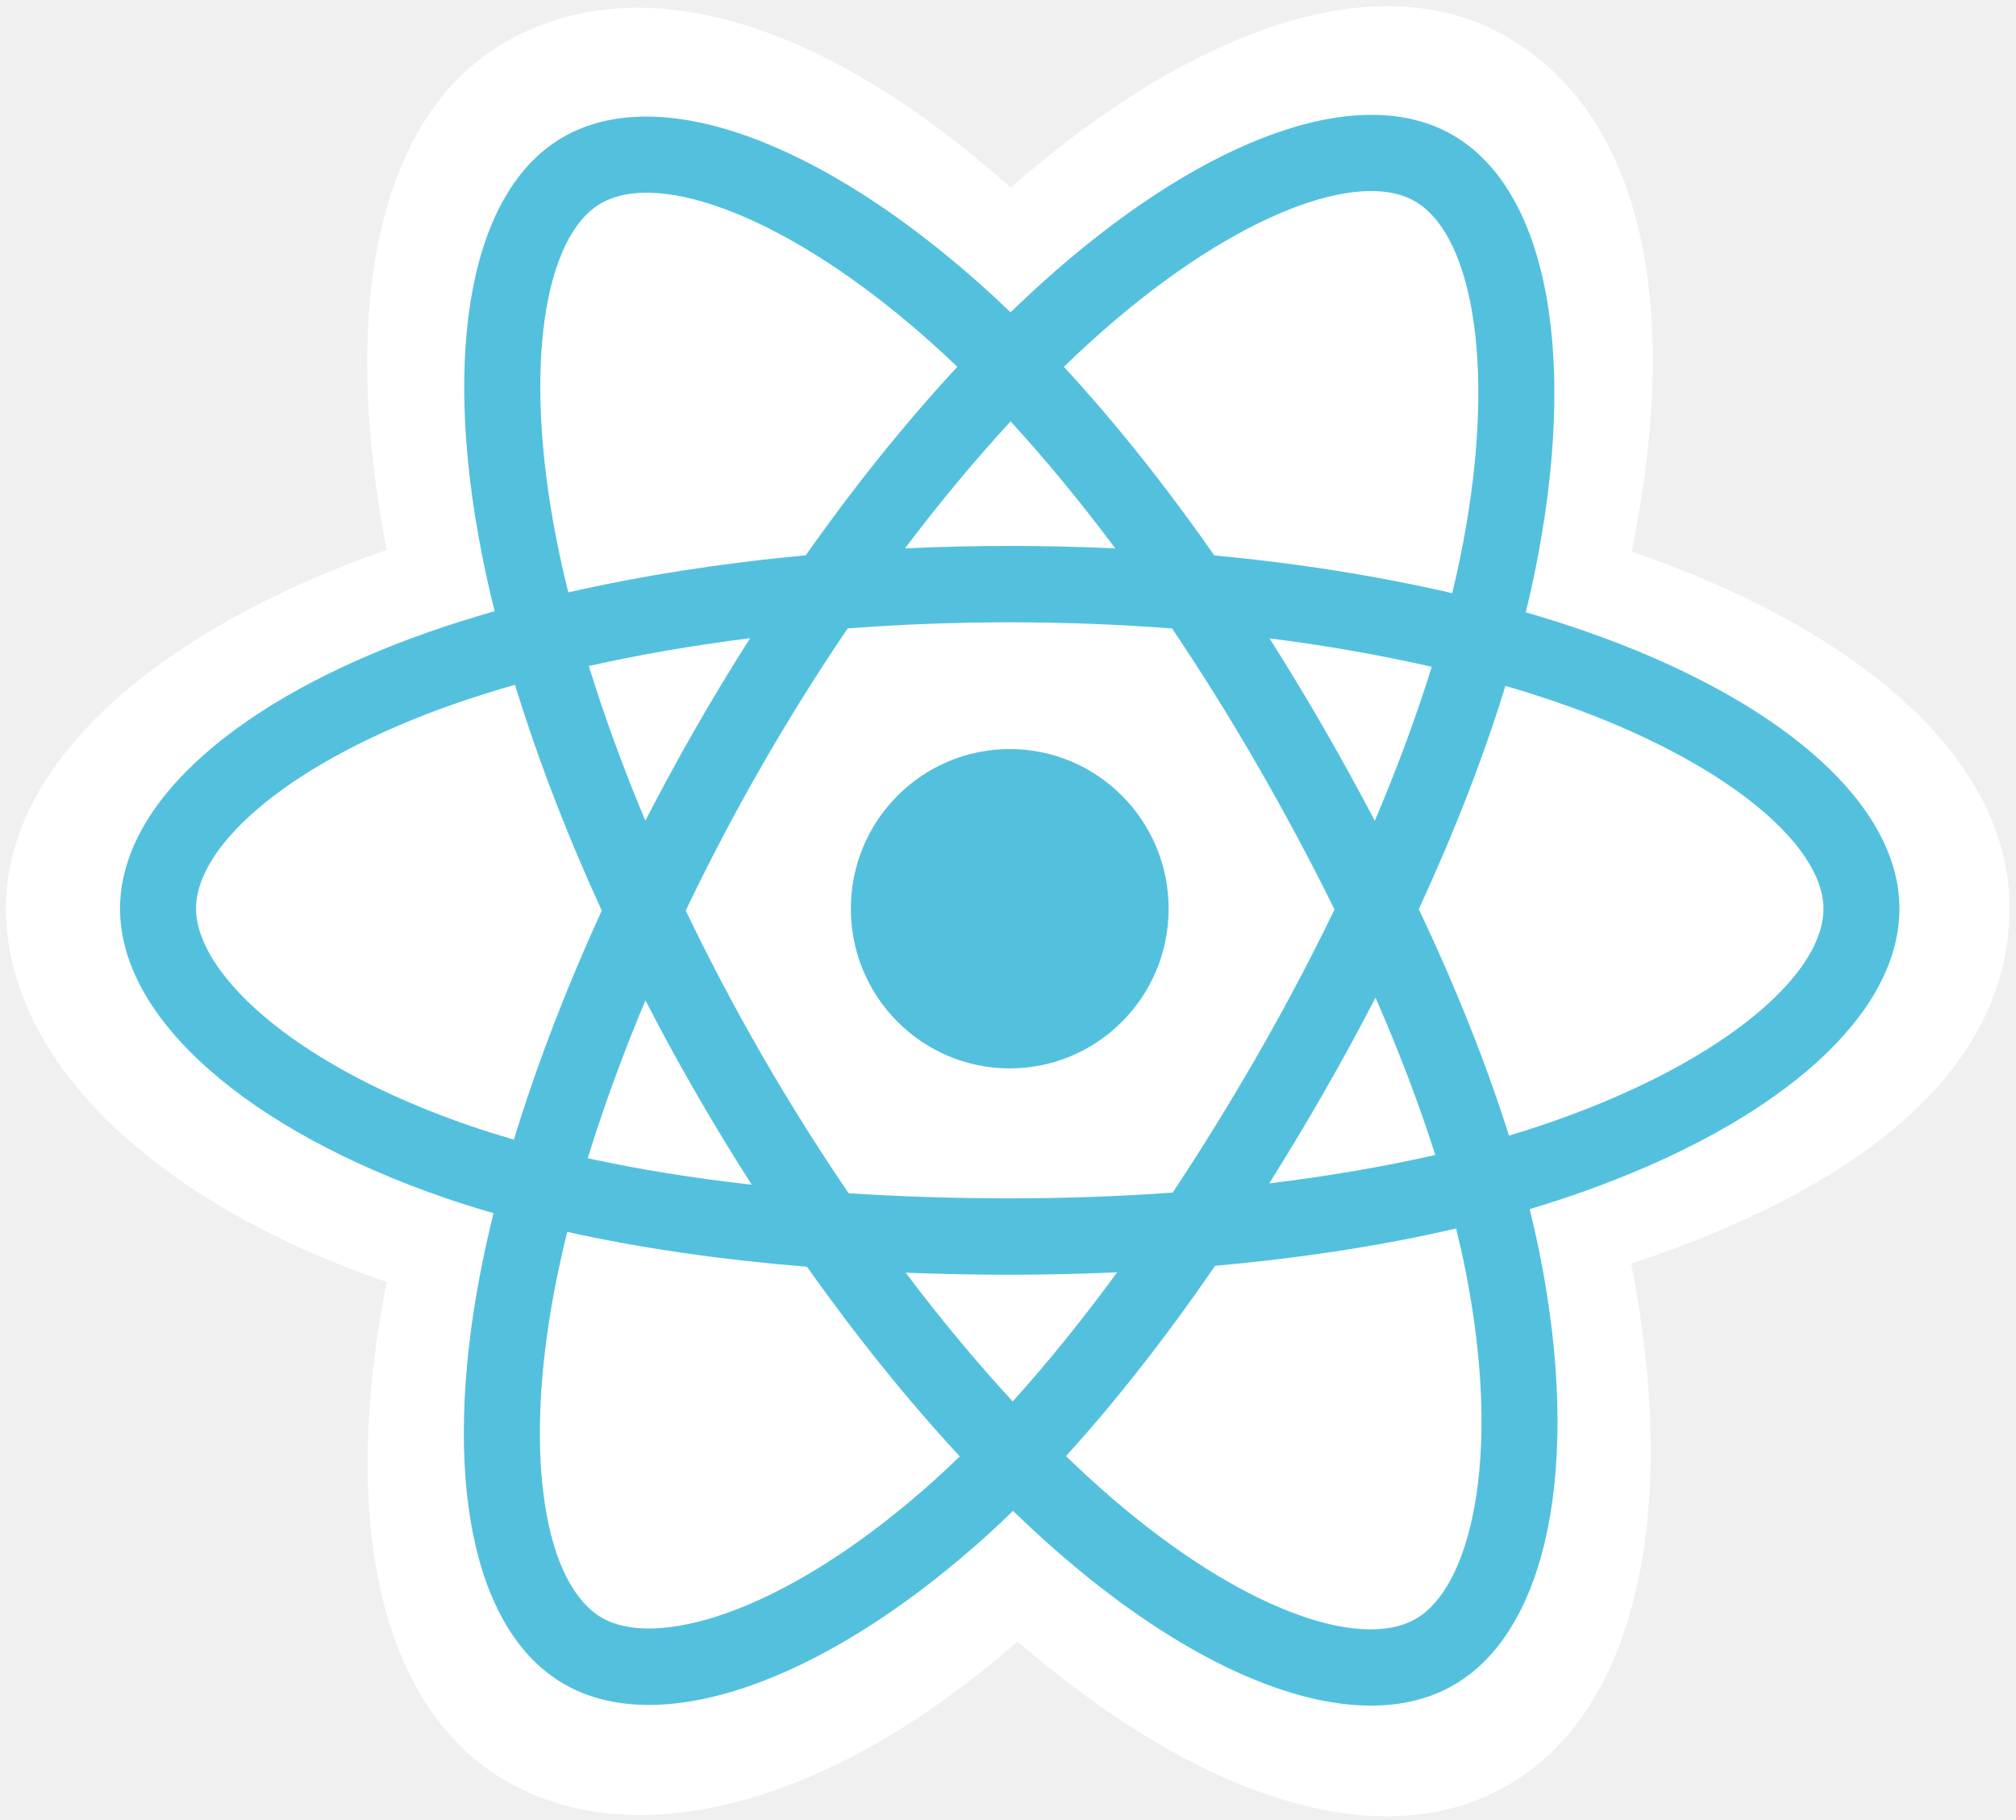
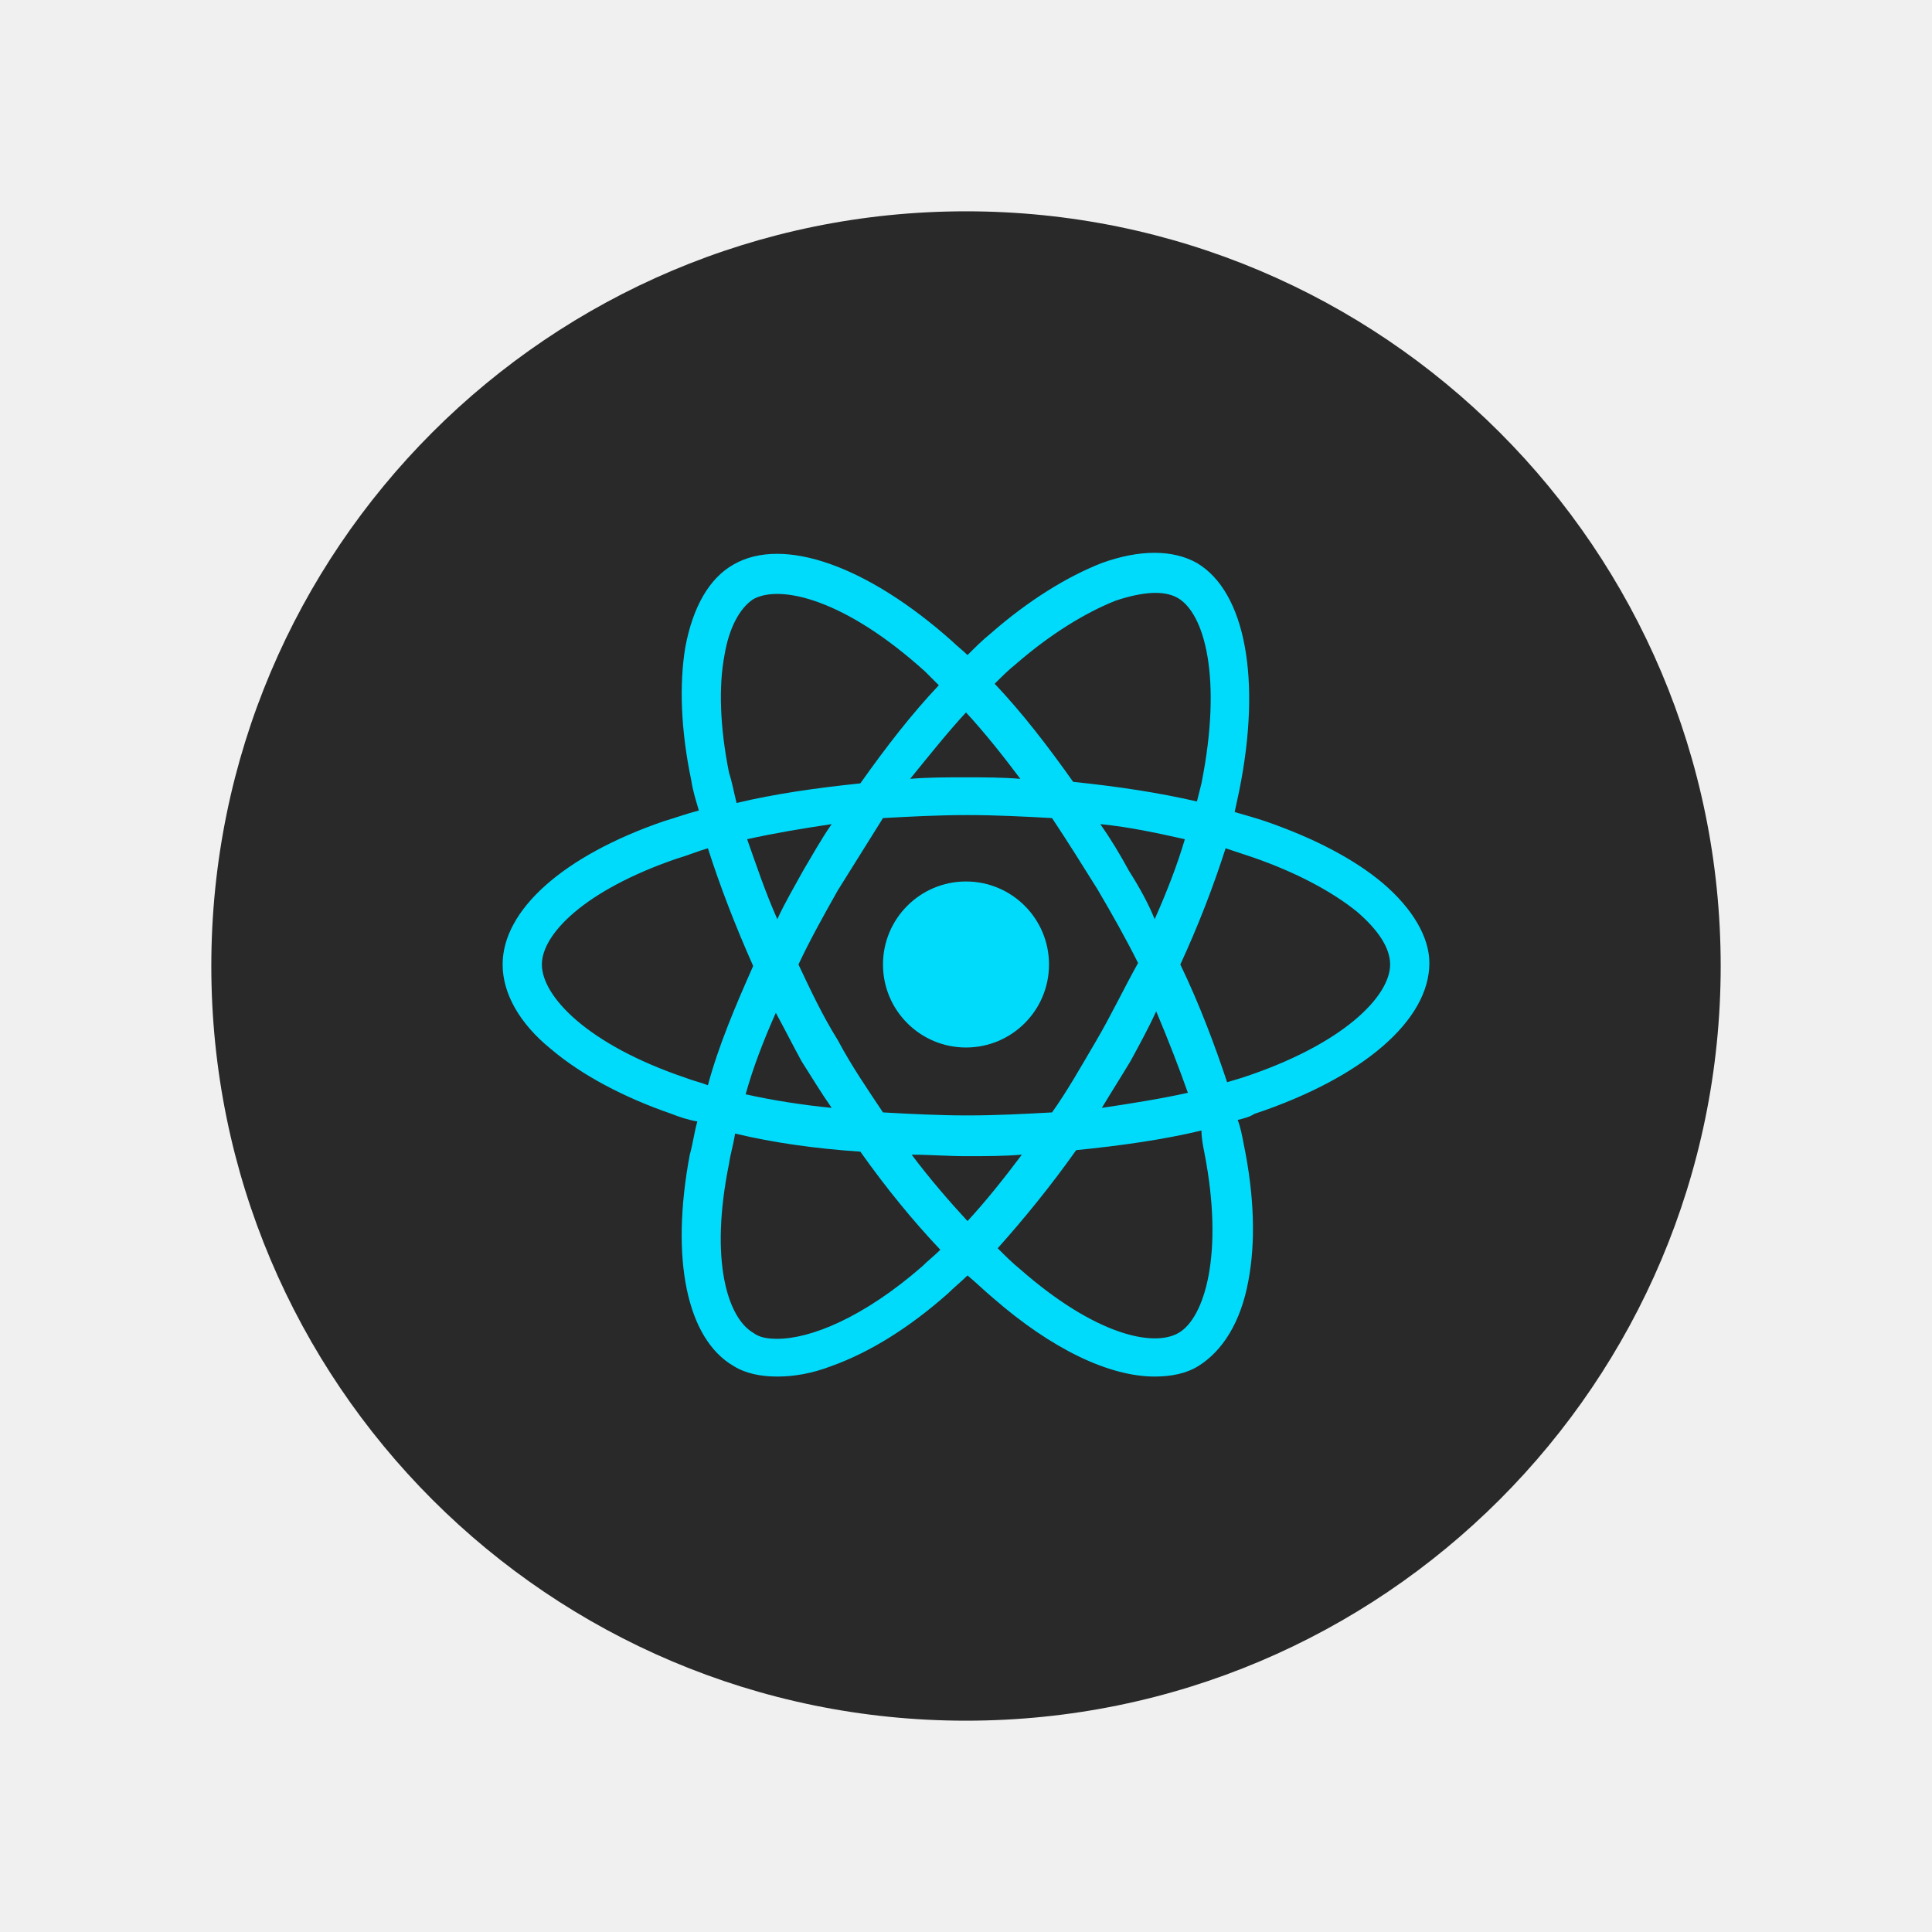
- <svg xmlns="http://www.w3.org/2000/svg" width="72" height="65" viewBox="0 0 72 65" fill="none">
-   <path d="M0.212 32.429C0.212 37.86 5.489 42.929 13.809 45.786C12.147 54.19 13.511 60.964 18.065 63.603C22.747 66.316 29.721 64.438 36.341 58.624C42.794 64.204 49.315 66.4 53.866 63.752C58.543 61.032 59.965 53.799 58.258 45.132C66.923 42.254 71.77 37.931 71.77 32.429C71.77 27.125 66.484 22.536 58.276 19.697C60.114 10.673 58.557 4.063 53.814 1.315C49.241 -1.335 42.644 0.975 36.096 6.7C29.285 0.623 22.752 -1.233 18.014 1.524C13.445 4.181 12.142 11.078 13.809 19.638C5.77 22.454 0.212 27.146 0.212 32.429Z" fill="white" />
-   <path d="M56.538 22.517C55.879 22.288 55.196 22.073 54.492 21.869C54.608 21.395 54.714 20.927 54.808 20.467C56.357 12.913 55.344 6.828 51.887 4.825C48.572 2.904 43.15 4.907 37.674 9.695C37.148 10.156 36.619 10.643 36.092 11.154C35.74 10.816 35.389 10.489 35.039 10.177C29.3 5.057 23.547 2.899 20.093 4.908C16.781 6.835 15.8 12.556 17.194 19.714C17.329 20.405 17.486 21.111 17.664 21.829C16.85 22.062 16.064 22.309 15.312 22.573C8.584 24.93 4.287 28.624 4.287 32.455C4.287 36.413 8.9 40.382 15.908 42.789C16.461 42.979 17.035 43.159 17.626 43.329C17.434 44.106 17.267 44.867 17.127 45.609C15.798 52.643 16.836 58.228 20.139 60.143C23.551 62.12 29.277 60.087 34.853 55.19C35.294 54.803 35.736 54.392 36.179 53.962C36.754 54.518 37.327 55.044 37.897 55.537C43.298 60.207 48.633 62.093 51.933 60.173C55.342 58.19 56.449 52.19 55.011 44.89C54.901 44.333 54.773 43.763 54.63 43.183C55.032 43.064 55.427 42.941 55.812 42.812C63.097 40.387 67.837 36.466 67.837 32.455C67.837 28.61 63.402 24.891 56.538 22.517Z" fill="#53C1DE" />
-   <path d="M54.958 40.223C54.611 40.339 54.254 40.45 53.891 40.559C53.086 38 52.001 35.279 50.672 32.469C51.94 29.725 52.984 27.039 53.765 24.497C54.416 24.686 55.047 24.886 55.654 25.096C61.535 27.13 65.123 30.138 65.123 32.455C65.123 34.924 61.248 38.129 54.958 40.223ZM52.348 45.42C52.984 48.648 53.075 51.566 52.653 53.848C52.275 55.898 51.514 57.265 50.573 57.812C48.57 58.977 44.287 57.463 39.668 53.469C39.139 53.011 38.605 52.522 38.07 52.005C39.861 50.037 41.65 47.749 43.397 45.208C46.469 44.934 49.372 44.487 52.004 43.875C52.133 44.401 52.249 44.916 52.348 45.42ZM25.953 57.611C23.996 58.305 22.438 58.325 21.496 57.779C19.491 56.617 18.658 52.133 19.794 46.117C19.925 45.428 20.08 44.721 20.258 43.997C22.861 44.576 25.743 44.992 28.822 45.243C30.581 47.729 32.422 50.014 34.278 52.015C33.872 52.409 33.468 52.783 33.067 53.136C30.601 55.301 28.13 56.838 25.953 57.611ZM16.786 40.208C13.687 39.144 11.128 37.76 9.374 36.251C7.798 34.895 7.002 33.548 7.002 32.455C7.002 30.13 10.452 27.164 16.206 25.148C16.904 24.904 17.635 24.673 18.393 24.457C19.189 27.056 20.232 29.774 21.491 32.522C20.215 35.311 19.157 38.072 18.354 40.701C17.814 40.545 17.29 40.381 16.786 40.208ZM19.859 19.19C18.664 13.057 19.457 8.43 21.453 7.269C23.58 6.032 28.281 7.796 33.236 12.217C33.553 12.499 33.871 12.795 34.19 13.101C32.343 15.093 30.519 17.361 28.776 19.833C25.787 20.111 22.926 20.558 20.296 21.157C20.13 20.489 19.984 19.832 19.859 19.19ZM47.271 25.992C46.642 24.9 45.997 23.835 45.339 22.798C47.367 23.056 49.309 23.398 51.134 23.816C50.586 25.58 49.903 27.424 49.1 29.315C48.523 28.215 47.913 27.106 47.271 25.992ZM36.093 15.051C37.345 16.414 38.599 17.936 39.832 19.587C38.589 19.528 37.331 19.498 36.062 19.498C34.806 19.498 33.556 19.528 32.321 19.585C33.556 17.95 34.821 16.43 36.093 15.051ZM24.842 26.011C24.214 27.105 23.616 28.208 23.048 29.312C22.258 27.428 21.581 25.576 21.029 23.787C22.842 23.379 24.776 23.046 26.79 22.793C26.123 23.839 25.472 24.913 24.842 26.01V26.011ZM26.848 42.312C24.767 42.079 22.804 41.763 20.991 41.366C21.553 39.545 22.244 37.653 23.051 35.728C23.62 36.833 24.221 37.936 24.853 39.033H24.853C25.497 40.15 26.164 41.245 26.848 42.312ZM36.168 50.052C34.881 48.657 33.597 47.114 32.344 45.454C33.561 45.502 34.801 45.527 36.062 45.527C37.358 45.527 38.638 45.498 39.898 45.441C38.661 47.131 37.411 48.676 36.168 50.052ZM49.126 35.63C49.975 37.576 50.691 39.458 51.26 41.248C49.417 41.67 47.428 42.01 45.331 42.263C45.991 41.213 46.642 40.129 47.282 39.014C47.93 37.886 48.544 36.756 49.126 35.63ZM44.931 37.651C43.937 39.382 42.917 41.034 41.882 42.594C39.996 42.729 38.048 42.799 36.062 42.799C34.085 42.799 32.161 42.737 30.308 42.616C29.231 41.036 28.189 39.379 27.202 37.666H27.202C26.218 35.957 25.312 34.234 24.491 32.521C25.312 30.803 26.215 29.078 27.194 27.373L27.194 27.373C28.175 25.663 29.208 24.014 30.275 22.444C32.165 22.3 34.103 22.226 36.062 22.226H36.062C38.03 22.226 39.97 22.301 41.86 22.446C42.91 24.005 43.936 25.648 44.922 27.358C45.918 29.088 46.834 30.802 47.661 32.482C46.836 34.191 45.923 35.922 44.931 37.651ZM50.531 7.188C52.659 8.421 53.487 13.395 52.15 19.916C52.064 20.332 51.968 20.756 51.864 21.186C49.227 20.574 46.364 20.119 43.367 19.837C41.621 17.338 39.811 15.067 37.995 13.1C38.483 12.628 38.971 12.178 39.456 11.753C44.148 7.65 48.533 6.03 50.531 7.188Z" fill="white" />
-   <path d="M36.062 26.753C39.196 26.753 41.737 29.306 41.737 32.455C41.737 35.605 39.196 38.158 36.062 38.158C32.928 38.158 30.387 35.605 30.387 32.455C30.387 29.306 32.928 26.753 36.062 26.753Z" fill="#53C1DE" />
+ <svg xmlns="http://www.w3.org/2000/svg" id="Lager_1" style="enable-background:new 0 0 128 128;" version="1.1" viewBox="0 0 128 128" xml:space="preserve">
+   <style type="text/css">
+ 	.st0{fill:#292929;}
+ 	.st1{fill:#00DBFC;}
+ </style>
+   <g>
+     <g>
+       <g>
+         <g>
+           <circle class="st0" cx="64" cy="64" r="50" />
+         </g>
+       </g>
+     </g>
+   </g>
+   <g>
+     <circle class="st1" cx="64" cy="63.9" r="5.5" />
+     <path class="st1" d="M91.6,58.5c-1.9-1.6-4.6-3-7.8-4.1c-0.6-0.2-1.3-0.4-2-0.6c0.1-0.5,0.2-0.9,0.3-1.4c1.5-7.4,0.4-13.2-2.8-15.1   c-1.6-0.9-3.8-0.9-6.3,0c-2.3,0.9-4.9,2.5-7.4,4.7c-0.5,0.4-1,0.9-1.5,1.4c-0.3-0.3-0.7-0.6-1-0.9c-5.6-5-11.2-7-14.5-5.1   c-1.6,0.9-2.7,2.8-3.2,5.5c-0.4,2.4-0.3,5.5,0.4,8.8c0.1,0.7,0.3,1.3,0.5,2c-0.8,0.2-1.6,0.5-2.3,0.7c-6.7,2.3-10.7,5.9-10.7,9.5   c0,1.9,1.1,3.9,3.2,5.6c2,1.7,4.8,3.2,8,4.3c0.5,0.2,1.1,0.4,1.7,0.5c-0.2,0.7-0.3,1.5-0.5,2.2c-1.3,6.9-0.2,12.2,2.9,14   c0.8,0.5,1.8,0.7,2.9,0.7c1.1,0,2.3-0.2,3.6-0.7c2.5-0.9,5.1-2.5,7.7-4.8c0.4-0.4,0.9-0.8,1.3-1.2c0.6,0.5,1.1,1,1.7,1.5   c3.9,3.4,7.7,5.2,10.7,5.2c1.1,0,2.1-0.2,2.9-0.7c1.6-1,2.8-2.9,3.3-5.6c0.5-2.6,0.4-5.7-0.3-9.1c-0.1-0.5-0.2-1.1-0.4-1.6   c0.4-0.1,0.8-0.2,1.1-0.4c7.2-2.4,11.6-6.2,11.6-10C94.7,62.1,93.6,60.2,91.6,58.5z M73.9,39.8c1.8-0.6,3.2-0.7,4.1-0.2   c1.8,1,3,5.3,1.6,12.3c-0.1,0.4-0.2,0.8-0.3,1.2c-2.6-0.6-5.3-1-8.2-1.3c-1.7-2.4-3.4-4.6-5.2-6.5c0.5-0.5,0.9-0.9,1.4-1.3   C69.6,42,71.9,40.6,73.9,39.8z M72.6,69c-1,1.7-1.9,3.3-2.9,4.7c-1.8,0.1-3.7,0.2-5.6,0.2c-1.9,0-3.8-0.1-5.6-0.2   c-1-1.5-2.1-3.1-3-4.8c-1-1.6-1.8-3.3-2.6-5c0.8-1.7,1.7-3.3,2.6-4.9l0,0c1-1.6,2-3.2,3-4.8c1.8-0.1,3.7-0.2,5.6-0.2   c1.9,0,3.8,0.1,5.6,0.2c1,1.5,2,3.1,3,4.7c1,1.7,1.9,3.3,2.7,4.9C74.4,65.6,73.6,67.3,72.6,69z M76.6,67c0.8,1.9,1.5,3.7,2.1,5.4   c-1.8,0.4-3.7,0.7-5.7,1c0.6-1,1.3-2.1,1.9-3.1C75.5,69.2,76.1,68.1,76.6,67z M64.1,80.9c-1.2-1.3-2.5-2.8-3.7-4.4   c1.2,0,2.4,0.1,3.6,0.1c1.3,0,2.5,0,3.7-0.1C66.5,78.1,65.3,79.6,64.1,80.9z M55.1,73.4c-2-0.2-3.9-0.5-5.7-0.9   c0.5-1.8,1.2-3.6,2-5.4c0.6,1.1,1.1,2.1,1.7,3.2C53.8,71.4,54.4,72.4,55.1,73.4z M53.2,57.7c-0.6,1.1-1.2,2.1-1.7,3.2   c-0.8-1.8-1.4-3.6-2-5.3c1.8-0.4,3.6-0.7,5.6-1C54.4,55.6,53.8,56.7,53.2,57.7z M64,47.2c1.2,1.3,2.4,2.8,3.6,4.4   c-1.2-0.1-2.4-0.1-3.7-0.1c-1.2,0-2.4,0-3.6,0.1C61.6,50,62.8,48.5,64,47.2z M74.8,57.7c-0.6-1.1-1.2-2.1-1.9-3.1   c2,0.2,3.8,0.6,5.6,1c-0.5,1.7-1.2,3.5-2,5.3C76.1,59.9,75.5,58.8,74.8,57.7z M48.3,51.2c-0.6-3-0.7-5.7-0.3-7.8   c0.3-1.8,1-3.1,1.9-3.7c1.8-1,6.1,0,11.4,4.8c0.3,0.3,0.6,0.6,0.9,0.9c-1.8,1.9-3.5,4.1-5.2,6.5c-2.9,0.3-5.7,0.7-8.2,1.3   C48.6,52.4,48.5,51.8,48.3,51.2z M45.4,71.4c-6.5-2.2-9.5-5.4-9.5-7.5c0-2,2.8-4.9,8.9-7c0.7-0.2,1.4-0.5,2.1-0.7   c0.8,2.5,1.8,5.1,3,7.8c-1.2,2.7-2.3,5.3-3,7.9C46.4,71.7,45.9,71.6,45.4,71.4z M51.5,88.7c-0.7,0-1.2-0.1-1.6-0.4   c-1.7-1-2.9-4.8-1.6-11.2c0.1-0.7,0.3-1.3,0.4-2c2.5,0.6,5.3,1,8.3,1.2c1.7,2.4,3.5,4.6,5.3,6.5c-0.4,0.4-0.8,0.7-1.2,1.1   C57.2,87.3,53.7,88.7,51.5,88.7z M79.8,76.4c1.3,6.7,0,10.9-1.7,11.9c-1.7,1-5.6,0.1-10.5-4.2c-0.5-0.4-1-0.9-1.5-1.4   c1.7-1.9,3.5-4.1,5.2-6.5c3-0.3,5.8-0.7,8.3-1.3C79.6,75.4,79.7,75.9,79.8,76.4z M82.3,71.4c-0.3,0.1-0.7,0.2-1,0.3   c-0.8-2.4-1.8-5.1-3.1-7.8c1.2-2.6,2.2-5.2,3-7.7c0.6,0.2,1.2,0.4,1.8,0.6c2.9,1,5.3,2.3,6.9,3.6c1.4,1.2,2.2,2.4,2.2,3.5   C92.1,66,89,69.2,82.3,71.4z" />
+   </g>
</svg>
